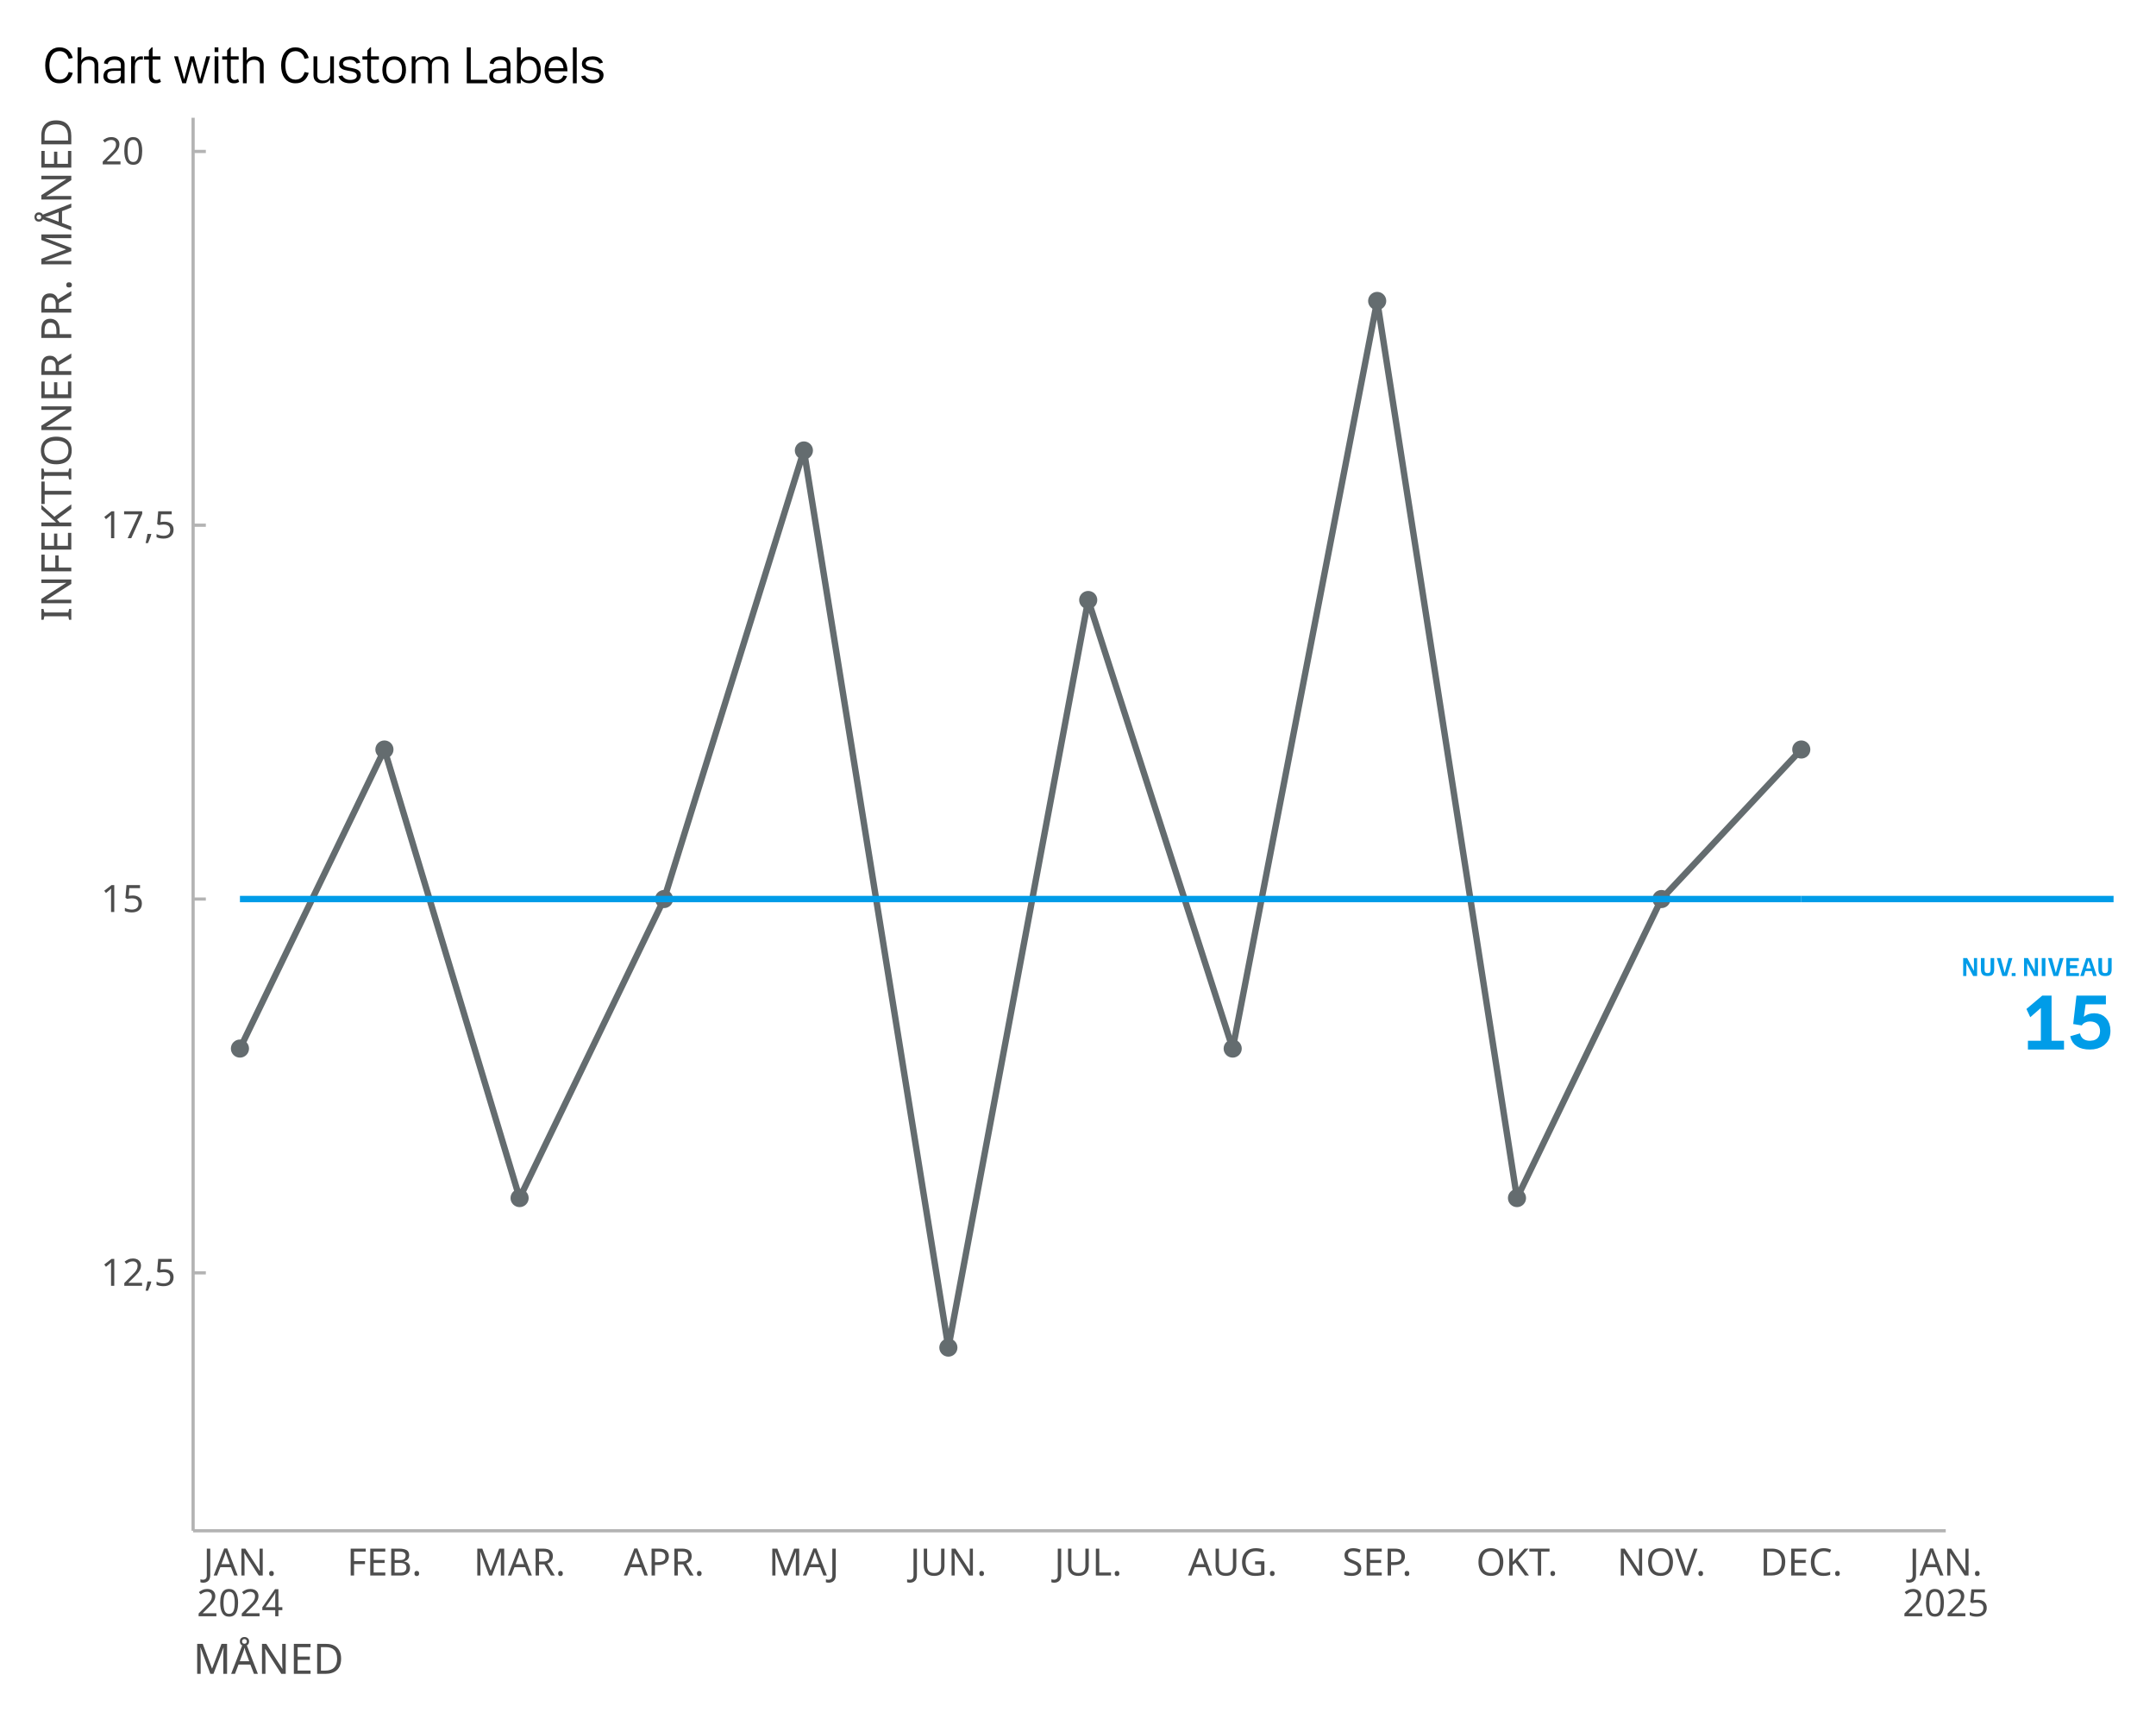
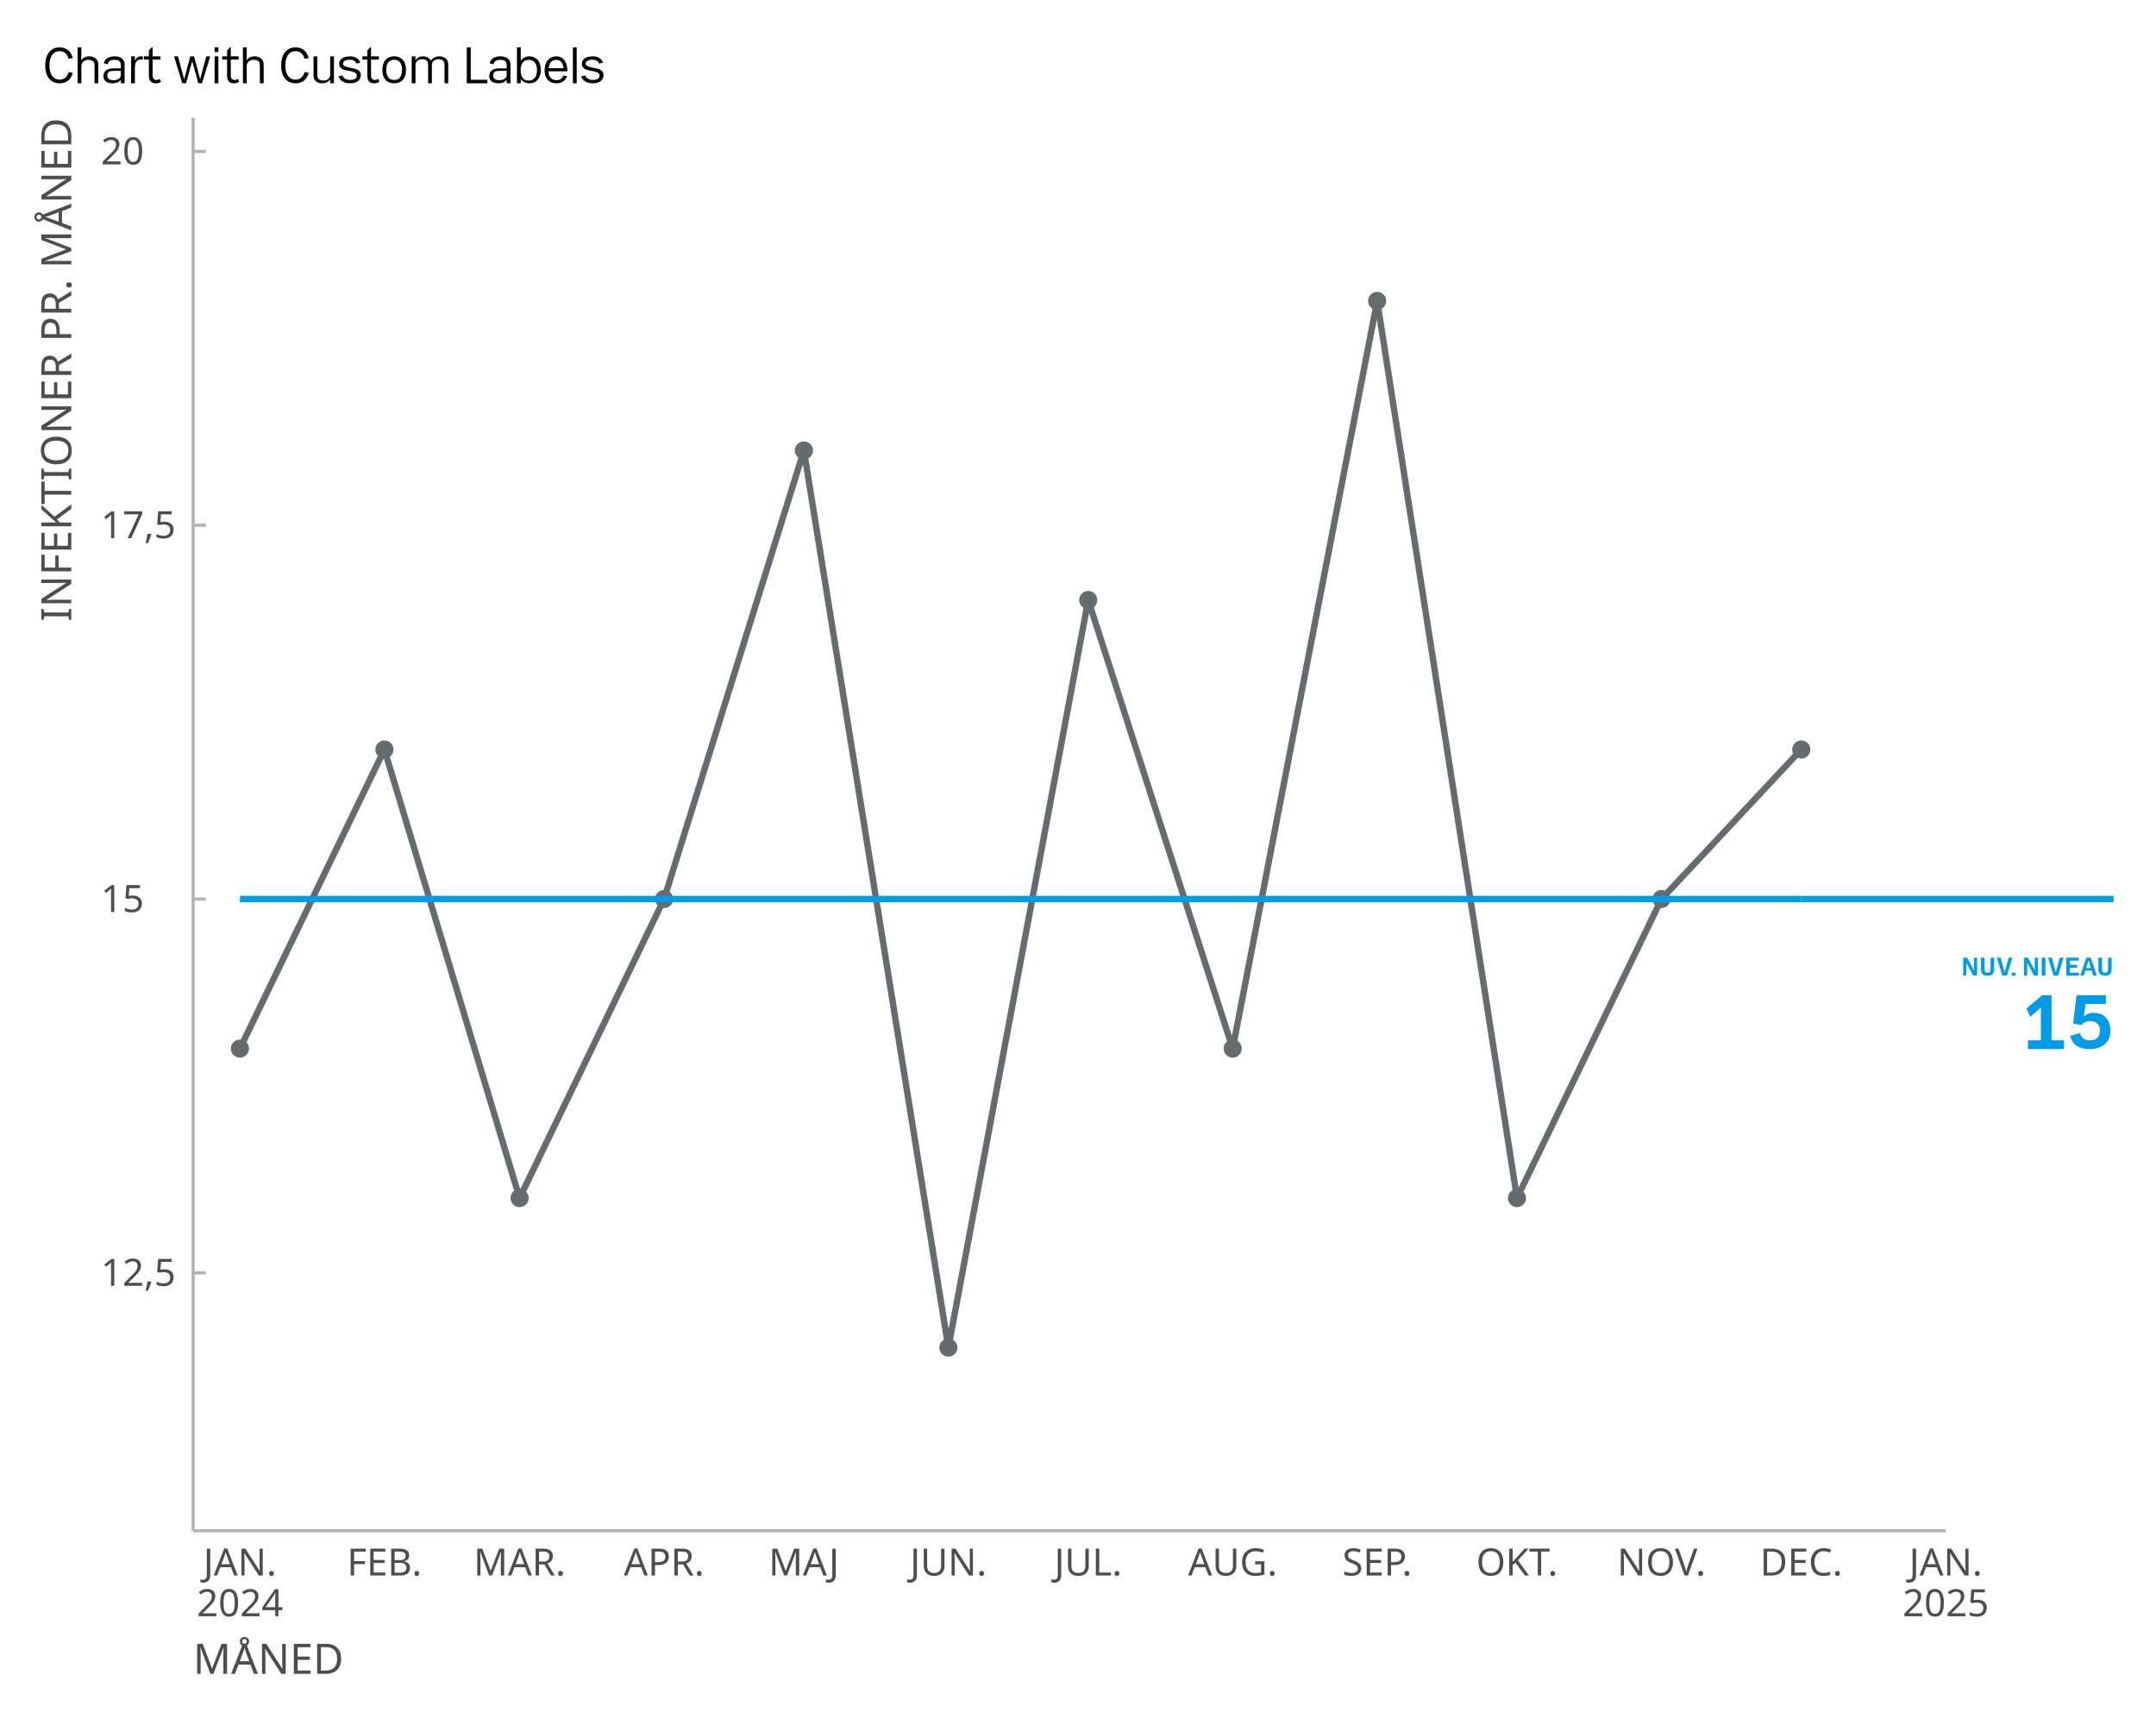
<svg xmlns="http://www.w3.org/2000/svg" class="svglite" data-engine-version="2.0" width="720.00pt" height="576.00pt" viewBox="0 0 720.00 576.00">
  <defs>
    <style type="text/css">
    .svglite line, .svglite polyline, .svglite polygon, .svglite path, .svglite rect, .svglite circle {
      fill: none;
      stroke: #000000;
      stroke-linecap: round;
      stroke-linejoin: round;
      stroke-miterlimit: 10.00;
    }
  </style>
  </defs>
  <rect width="100%" height="100%" style="stroke: none; fill: #FFFFFF;" />
  <defs>
    <clipPath id="cpMC4wMHw3MjAuMDB8MC4wMHw1NzYuMDA=">
      <rect x="0.00" y="0.00" width="720.00" height="576.00" />
    </clipPath>
  </defs>
  <g clip-path="url(#cpMC4wMHw3MjAuMDB8MC4wMHw1NzYuMDA=)">
    <rect x="0" y="0.00" width="720.00" height="576.00" style="stroke-width: 1.36; stroke: none; fill: #FFFFFF;" />
  </g>
  <defs>
    <clipPath id="cpNjQuNDl8NzA1LjgzfDM5LjMzfDUxMS4xNA==">
      <rect x="64.49" y="39.33" width="641.34" height="471.81" />
    </clipPath>
  </defs>
  <g clip-path="url(#cpNjQuNDl8NzA1LjgzfDM5LjMzfDUxMS4xNA==)">
    <rect x="64.49" y="39.33" width="641.34" height="471.81" style="stroke-width: 1.36; stroke: none; fill: #FFFFFF;" />
    <polyline points="80.13,350.13 128.38,250.27 173.52,400.05 221.77,300.20 268.46,150.42 316.71,449.98 363.41,200.35 411.66,350.13 459.91,100.49 506.60,400.05 554.85,300.20 601.54,250.27 " style="stroke-width: 2.13; stroke: #646C6F; stroke-linecap: butt;" />
    <circle cx="80.13" cy="350.13" r="2.58" style="stroke-width: 0.90; stroke: #646C6F; fill: #646C6F;" />
    <circle cx="128.38" cy="250.27" r="2.58" style="stroke-width: 0.90; stroke: #646C6F; fill: #646C6F;" />
    <circle cx="173.52" cy="400.05" r="2.58" style="stroke-width: 0.90; stroke: #646C6F; fill: #646C6F;" />
    <circle cx="221.77" cy="300.20" r="2.58" style="stroke-width: 0.90; stroke: #646C6F; fill: #646C6F;" />
    <circle cx="268.46" cy="150.42" r="2.58" style="stroke-width: 0.90; stroke: #646C6F; fill: #646C6F;" />
    <circle cx="316.71" cy="449.98" r="2.58" style="stroke-width: 0.90; stroke: #646C6F; fill: #646C6F;" />
    <circle cx="363.41" cy="200.35" r="2.58" style="stroke-width: 0.90; stroke: #646C6F; fill: #646C6F;" />
    <circle cx="411.66" cy="350.13" r="2.58" style="stroke-width: 0.90; stroke: #646C6F; fill: #646C6F;" />
    <circle cx="459.91" cy="100.49" r="2.58" style="stroke-width: 0.90; stroke: #646C6F; fill: #646C6F;" />
    <circle cx="506.60" cy="400.05" r="2.58" style="stroke-width: 0.90; stroke: #646C6F; fill: #646C6F;" />
    <circle cx="554.85" cy="300.20" r="2.58" style="stroke-width: 0.90; stroke: #646C6F; fill: #646C6F;" />
    <circle cx="601.54" cy="250.27" r="2.58" style="stroke-width: 0.90; stroke: #646C6F; fill: #646C6F;" />
    <polyline points="80.13,300.20 128.38,300.20 173.52,300.20 221.77,300.20 268.46,300.20 316.71,300.20 363.41,300.20 411.66,300.20 459.91,300.20 506.60,300.20 554.85,300.20 601.54,300.20 " style="stroke-width: 2.13; stroke: #009CE8; stroke-linecap: butt;" />
    <polyline points="601.54,300.20 705.83,300.20 " style="stroke-width: 2.13; stroke: #009CE8; stroke-linecap: butt;" />
-     <path d="M 660.26 319.91 L 659.20 319.91 L 659.20 324.19 L 656.93 319.91 L 655.61 319.91 L 655.61 325.91 L 656.67 325.91 L 656.67 321.63 L 658.95 325.91 L 660.26 325.91 Z" style="fill-rule: nonzero; fill: #009CE8; stroke-width: 0.75; stroke: none;" />
-     <path d="M 665.96 319.91 L 664.76 319.91 L 664.76 323.53 L 664.75 323.95 L 664.70 324.27 L 664.53 324.69 L 664.22 324.88 L 663.78 324.92 L 663.31 324.88 L 662.99 324.69 L 662.88 324.51 L 662.80 324.27 L 662.76 323.94 L 662.75 323.53 L 662.75 319.91 L 661.53 319.91 L 661.53 323.53 L 661.56 324.15 L 661.66 324.66 L 661.83 325.07 L 662.07 325.39 L 662.38 325.63 L 662.77 325.79 L 663.23 325.88 L 663.78 325.91 L 664.32 325.88 L 664.78 325.79 L 665.16 325.63 L 665.46 325.39 L 665.69 325.07 L 665.84 324.66 L 665.94 324.15 L 665.96 323.53 Z" style="fill-rule: nonzero; fill: #009CE8; stroke-width: 0.75; stroke: none;" />
-     <path d="M 670.79 319.91 L 669.47 324.80 L 669.44 324.80 L 668.13 319.91 L 666.86 319.91 L 668.69 325.91 L 670.22 325.91 L 672.05 319.91 Z" style="fill-rule: nonzero; fill: #009CE8; stroke-width: 0.75; stroke: none;" />
-     <path d="M 673.10 324.91 L 671.82 324.91 L 671.82 325.91 L 673.10 325.91 Z" style="fill-rule: nonzero; fill: #009CE8; stroke-width: 0.75; stroke: none;" />
-     <path d="M 680.58 319.91 L 679.52 319.91 L 679.52 324.19 L 677.25 319.91 L 675.93 319.91 L 675.93 325.91 L 676.99 325.91 L 676.99 321.63 L 679.27 325.91 L 680.58 325.91 Z" style="fill-rule: nonzero; fill: #009CE8; stroke-width: 0.75; stroke: none;" />
-     <path d="M 683.07 319.91 L 681.85 319.91 L 681.85 325.91 L 683.07 325.91 Z" style="fill-rule: nonzero; fill: #009CE8; stroke-width: 0.75; stroke: none;" />
-     <path d="M 687.88 319.91 L 686.56 324.80 L 686.53 324.80 L 685.22 319.91 L 683.95 319.91 L 685.78 325.91 L 687.31 325.91 L 689.14 319.91 Z" style="fill-rule: nonzero; fill: #009CE8; stroke-width: 0.75; stroke: none;" />
-     <path d="M 694.27 324.92 L 691.27 324.92 L 691.27 323.30 L 693.67 323.30 L 693.67 322.30 L 691.27 322.30 L 691.27 320.91 L 694.22 320.91 L 694.22 319.91 L 690.05 319.91 L 690.05 325.91 L 694.27 325.91 Z" style="fill-rule: nonzero; fill: #009CE8; stroke-width: 0.75; stroke: none;" />
-     <path d="M 698.23 319.91 L 696.73 319.91 L 694.71 325.91 L 695.90 325.91 L 696.40 324.25 L 698.54 324.25 L 699.04 325.91 L 700.23 325.91 ZM 696.68 323.38 L 697.46 320.80 L 697.48 320.80 L 698.28 323.38 Z" style="fill-rule: nonzero; fill: #009CE8; stroke-width: 0.75; stroke: none;" />
-     <path d="M 705.19 319.91 L 703.99 319.91 L 703.99 323.53 L 703.98 323.95 L 703.93 324.27 L 703.76 324.69 L 703.45 324.88 L 703.01 324.92 L 702.54 324.88 L 702.22 324.69 L 702.11 324.51 L 702.03 324.27 L 701.99 323.94 L 701.98 323.53 L 701.98 319.91 L 700.76 319.91 L 700.76 323.53 L 700.79 324.15 L 700.89 324.66 L 701.06 325.07 L 701.30 325.39 L 701.61 325.63 L 702.00 325.79 L 702.46 325.88 L 703.01 325.91 L 703.55 325.88 L 704.01 325.79 L 704.39 325.63 L 704.69 325.39 L 704.92 325.07 L 705.08 324.66 L 705.17 324.15 L 705.19 323.53 Z" style="fill-rule: nonzero; fill: #009CE8; stroke-width: 0.75; stroke: none;" />
-     <path d="M 682.33 350.45 L 685.92 350.45 L 689.28 350.45 L 689.28 347.52 L 685.12 347.52 L 685.12 332.45 L 682.01 332.45 L 676.73 336.91 L 678.01 339.66 L 681.44 336.66 L 681.55 336.66 L 681.55 347.52 L 677.23 347.52 L 677.23 350.45 Z" style="fill-rule: nonzero; fill: #009CE8; stroke-width: 0.75; stroke: none;" />
-     <path d="M 703.27 335.37 L 703.27 332.45 L 693.44 332.45 L 692.35 341.94 L 692.47 341.96 L 692.80 342.01 L 693.78 342.17 L 694.76 342.33 L 695.09 342.39 L 695.21 342.41 L 695.62 341.91 L 696.20 341.49 L 696.99 341.20 L 697.48 341.12 L 698.04 341.09 L 698.78 341.15 L 699.43 341.32 L 700.00 341.60 L 700.46 341.97 L 700.83 342.43 L 701.10 342.97 L 701.26 343.58 L 701.32 344.25 L 701.24 345.15 L 701.00 345.88 L 700.64 346.46 L 700.19 346.89 L 699.67 347.19 L 699.12 347.39 L 698.01 347.53 L 697.28 347.49 L 696.66 347.36 L 696.13 347.15 L 695.68 346.87 L 695.31 346.52 L 695.01 346.09 L 694.79 345.61 L 694.62 345.06 L 691.35 346.02 L 691.68 347.09 L 692.17 348.01 L 692.81 348.78 L 693.59 349.39 L 694.49 349.86 L 695.52 350.19 L 696.66 350.39 L 697.90 350.45 L 699.22 350.37 L 700.48 350.10 L 701.65 349.64 L 702.69 348.99 L 703.55 348.12 L 703.91 347.61 L 704.22 347.04 L 704.46 346.41 L 704.64 345.72 L 704.75 344.98 L 704.79 344.17 L 704.69 342.92 L 704.40 341.78 L 703.93 340.78 L 703.29 339.94 L 702.51 339.25 L 701.59 338.75 L 700.54 338.44 L 699.38 338.33 L 698.36 338.41 L 697.41 338.65 L 696.59 339.03 L 695.91 339.52 L 696.48 335.37 Z" style="fill-rule: nonzero; fill: #009CE8; stroke-width: 0.75; stroke: none;" />
+     <path d="M 660.26 319.77 L 659.20 319.77 L 659.20 324.05 L 656.93 319.77 L 655.61 319.77 L 655.61 325.77 L 656.67 325.77 L 656.67 321.49 L 658.95 325.77 L 660.26 325.77 Z" style="fill-rule: nonzero; fill: #009CE8; stroke-width: 0.75; stroke: none;" />
+     <path d="M 665.96 319.77 L 664.76 319.77 L 664.76 323.39 L 664.75 323.81 L 664.70 324.13 L 664.53 324.55 L 664.22 324.74 L 663.78 324.79 L 663.31 324.74 L 662.99 324.55 L 662.88 324.37 L 662.80 324.13 L 662.76 323.80 L 662.75 323.39 L 662.75 319.77 L 661.53 319.77 L 661.53 323.39 L 661.56 324.01 L 661.66 324.52 L 661.83 324.93 L 662.07 325.25 L 662.38 325.49 L 662.77 325.65 L 663.23 325.74 L 663.78 325.77 L 664.32 325.74 L 664.78 325.65 L 665.16 325.49 L 665.46 325.25 L 665.69 324.93 L 665.84 324.52 L 665.94 324.01 L 665.96 323.39 Z" style="fill-rule: nonzero; fill: #009CE8; stroke-width: 0.75; stroke: none;" />
+     <path d="M 670.79 319.77 L 669.47 324.66 L 669.44 324.66 L 668.13 319.77 L 666.86 319.77 L 668.69 325.77 L 670.22 325.77 L 672.05 319.77 Z" style="fill-rule: nonzero; fill: #009CE8; stroke-width: 0.75; stroke: none;" />
+     <path d="M 673.10 324.77 L 671.82 324.77 L 671.82 325.77 L 673.10 325.77 Z" style="fill-rule: nonzero; fill: #009CE8; stroke-width: 0.75; stroke: none;" />
+     <path d="M 680.58 319.77 L 679.52 319.77 L 679.52 324.05 L 677.25 319.77 L 675.93 319.77 L 675.93 325.77 L 676.99 325.77 L 676.99 321.49 L 679.27 325.77 L 680.58 325.77 Z" style="fill-rule: nonzero; fill: #009CE8; stroke-width: 0.75; stroke: none;" />
+     <path d="M 683.07 319.77 L 681.85 319.77 L 681.85 325.77 L 683.07 325.77 Z" style="fill-rule: nonzero; fill: #009CE8; stroke-width: 0.75; stroke: none;" />
+     <path d="M 687.88 319.77 L 686.56 324.66 L 686.53 324.66 L 685.22 319.77 L 683.95 319.77 L 685.78 325.77 L 687.31 325.77 L 689.14 319.77 Z" style="fill-rule: nonzero; fill: #009CE8; stroke-width: 0.75; stroke: none;" />
+     <path d="M 694.27 324.79 L 691.27 324.79 L 691.27 323.16 L 693.67 323.16 L 693.67 322.16 L 691.27 322.16 L 691.27 320.77 L 694.22 320.77 L 694.22 319.77 L 690.05 319.77 L 690.05 325.77 L 694.27 325.77 Z" style="fill-rule: nonzero; fill: #009CE8; stroke-width: 0.75; stroke: none;" />
+     <path d="M 698.23 319.77 L 696.73 319.77 L 694.71 325.77 L 695.90 325.77 L 696.40 324.11 L 698.54 324.11 L 699.04 325.77 L 700.23 325.77 ZM 696.68 323.24 L 697.46 320.66 L 697.48 320.66 L 698.28 323.24 Z" style="fill-rule: nonzero; fill: #009CE8; stroke-width: 0.75; stroke: none;" />
+     <path d="M 705.19 319.77 L 703.99 319.77 L 703.99 323.39 L 703.98 323.81 L 703.93 324.13 L 703.76 324.55 L 703.45 324.74 L 703.01 324.79 L 702.54 324.74 L 702.22 324.55 L 702.11 324.37 L 702.03 324.13 L 701.99 323.80 L 701.98 323.39 L 701.98 319.77 L 700.76 319.77 L 700.76 323.39 L 700.79 324.01 L 700.89 324.52 L 701.06 324.93 L 701.30 325.25 L 701.61 325.49 L 702.00 325.65 L 702.46 325.74 L 703.01 325.77 L 703.55 325.74 L 704.01 325.65 L 704.39 325.49 L 704.69 325.25 L 704.92 324.93 L 705.08 324.52 L 705.17 324.01 L 705.19 323.39 Z" style="fill-rule: nonzero; fill: #009CE8; stroke-width: 0.75; stroke: none;" />
+     <path d="M 682.33 350.31 L 685.92 350.31 L 689.28 350.31 L 689.28 347.38 L 685.12 347.38 L 685.12 332.31 L 682.01 332.31 L 676.73 336.77 L 678.01 339.52 L 681.44 336.52 L 681.55 336.52 L 681.55 347.38 L 677.23 347.38 L 677.23 350.31 Z" style="fill-rule: nonzero; fill: #009CE8; stroke-width: 0.75; stroke: none;" />
+     <path d="M 703.27 335.24 L 703.27 332.31 L 693.44 332.31 L 692.35 341.80 L 692.47 341.82 L 692.80 341.87 L 693.78 342.03 L 694.76 342.19 L 695.09 342.25 L 695.21 342.27 L 695.62 341.77 L 696.20 341.35 L 696.99 341.06 L 697.48 340.98 L 698.04 340.95 L 698.78 341.01 L 699.43 341.18 L 700.00 341.46 L 700.46 341.83 L 700.83 342.29 L 701.10 342.83 L 701.26 343.44 L 701.32 344.11 L 701.24 345.01 L 701.00 345.74 L 700.64 346.32 L 700.19 346.75 L 699.67 347.05 L 699.12 347.25 L 698.01 347.39 L 697.28 347.35 L 696.66 347.22 L 696.13 347.01 L 695.68 346.73 L 695.31 346.38 L 695.01 345.95 L 694.79 345.47 L 694.62 344.92 L 691.35 345.88 L 691.68 346.95 L 692.17 347.87 L 692.81 348.64 L 693.59 349.25 L 694.49 349.73 L 695.52 350.06 L 696.66 350.25 L 697.90 350.31 L 699.22 350.23 L 700.48 349.96 L 701.65 349.50 L 702.69 348.85 L 703.55 347.98 L 703.91 347.47 L 704.22 346.90 L 704.46 346.27 L 704.64 345.59 L 704.75 344.84 L 704.79 344.03 L 704.69 342.78 L 704.40 341.64 L 703.93 340.65 L 703.29 339.80 L 702.51 339.11 L 701.59 338.61 L 700.54 338.30 L 699.38 338.19 L 698.36 338.27 L 697.41 338.51 L 696.59 338.89 L 695.91 339.38 L 696.48 335.24 Z" style="fill-rule: nonzero; fill: #009CE8; stroke-width: 0.75; stroke: none;" />
  </g>
  <g clip-path="url(#cpMC4wMHw3MjAuMDB8MC4wMHw1NzYuMDA=)">
    <polyline points="64.49,511.14 64.49,39.33 " style="stroke-width: 1.07; stroke: #B3B3B3; stroke-linecap: butt;" />
    <text x="33.69" y="429.35" style="font-size: 12.60px; fill: #4D4D4D; font-family: sans;" textLength="24.52px" lengthAdjust="spacingAndGlyphs">12,5</text>
    <text x="33.69" y="304.54" style="font-size: 12.60px; fill: #4D4D4D; font-family: sans;" textLength="14.02px" lengthAdjust="spacingAndGlyphs">15</text>
    <text x="33.69" y="179.72" style="font-size: 12.60px; fill: #4D4D4D; font-family: sans;" textLength="24.52px" lengthAdjust="spacingAndGlyphs">17,5</text>
    <text x="33.69" y="54.90" style="font-size: 12.60px; fill: #4D4D4D; font-family: sans;" textLength="14.02px" lengthAdjust="spacingAndGlyphs">20</text>
    <polyline points="68.74,425.02 64.49,425.02 " style="stroke-width: 1.07; stroke: #B3B3B3; stroke-linecap: butt;" />
    <polyline points="68.74,300.20 64.49,300.20 " style="stroke-width: 1.07; stroke: #B3B3B3; stroke-linecap: butt;" />
    <polyline points="68.74,175.38 64.49,175.38 " style="stroke-width: 1.07; stroke: #B3B3B3; stroke-linecap: butt;" />
    <polyline points="68.74,50.57 64.49,50.57 " style="stroke-width: 1.07; stroke: #B3B3B3; stroke-linecap: butt;" />
    <polyline points="64.49,511.14 649.79,511.14 " style="stroke-width: 1.07; stroke: #B3B3B3; stroke-linecap: butt;" />
    <text x="80.13" y="526.09" text-anchor="middle" style="font-size: 12.60px; fill: #4D4D4D; font-family: sans;" textLength="27.31px" lengthAdjust="spacingAndGlyphs">JAN.</text>
    <text x="80.13" y="539.70" text-anchor="middle" style="font-size: 12.60px; fill: #4D4D4D; font-family: sans;" textLength="28.03px" lengthAdjust="spacingAndGlyphs">2024</text>
    <text x="128.38" y="526.09" text-anchor="middle" style="font-size: 12.60px; fill: #4D4D4D; font-family: sans;" textLength="28.01px" lengthAdjust="spacingAndGlyphs">FEB.</text>
    <text x="173.52" y="526.09" text-anchor="middle" style="font-size: 12.60px; fill: #4D4D4D; font-family: sans;" textLength="31.51px" lengthAdjust="spacingAndGlyphs">MAR.</text>
    <text x="221.77" y="526.09" text-anchor="middle" style="font-size: 12.60px; fill: #4D4D4D; font-family: sans;" textLength="29.42px" lengthAdjust="spacingAndGlyphs">APR.</text>
    <text x="268.46" y="526.09" text-anchor="middle" style="font-size: 12.60px; fill: #4D4D4D; font-family: sans;" textLength="25.21px" lengthAdjust="spacingAndGlyphs">MAJ</text>
    <text x="316.71" y="526.09" text-anchor="middle" style="font-size: 12.60px; fill: #4D4D4D; font-family: sans;" textLength="28.01px" lengthAdjust="spacingAndGlyphs">JUN.</text>
    <text x="363.41" y="526.09" text-anchor="middle" style="font-size: 12.60px; fill: #4D4D4D; font-family: sans;" textLength="25.92px" lengthAdjust="spacingAndGlyphs">JUL.</text>
    <text x="411.66" y="526.09" text-anchor="middle" style="font-size: 12.60px; fill: #4D4D4D; font-family: sans;" textLength="30.81px" lengthAdjust="spacingAndGlyphs">AUG.</text>
    <text x="459.91" y="526.09" text-anchor="middle" style="font-size: 12.60px; fill: #4D4D4D; font-family: sans;" textLength="28.72px" lengthAdjust="spacingAndGlyphs">SEP.</text>
    <text x="506.60" y="526.09" text-anchor="middle" style="font-size: 12.60px; fill: #4D4D4D; font-family: sans;" textLength="29.41px" lengthAdjust="spacingAndGlyphs">OKT.</text>
    <text x="554.85" y="526.09" text-anchor="middle" style="font-size: 12.60px; fill: #4D4D4D; font-family: sans;" textLength="30.81px" lengthAdjust="spacingAndGlyphs">NOV.</text>
    <text x="601.54" y="526.09" text-anchor="middle" style="font-size: 12.60px; fill: #4D4D4D; font-family: sans;" textLength="30.11px" lengthAdjust="spacingAndGlyphs">DEC.</text>
    <text x="649.79" y="526.09" text-anchor="middle" style="font-size: 12.60px; fill: #4D4D4D; font-family: sans;" textLength="27.31px" lengthAdjust="spacingAndGlyphs">JAN.</text>
    <text x="649.79" y="539.70" text-anchor="middle" style="font-size: 12.60px; fill: #4D4D4D; font-family: sans;" textLength="28.03px" lengthAdjust="spacingAndGlyphs">2025</text>
    <text x="64.49" y="558.92" style="font-size: 14.00px; fill: #4D4D4D; font-family: sans;" textLength="50.58px" lengthAdjust="spacingAndGlyphs">MÅNED</text>
    <text transform="translate(23.81,39.33) rotate(-90)" text-anchor="end" style="font-size: 14.00px; fill: #4D4D4D; font-family: sans;" textLength="175.84px" lengthAdjust="spacingAndGlyphs">INFEKTIONER PR. MÅNED</text>
    <path d="M 22.53 25.05 L 22.25 25.49 L 21.91 25.86 L 21.50 26.17 L 21.03 26.40 L 20.48 26.54 L 19.86 26.60 L 19.00 26.49 L 18.28 26.18 L 17.70 25.71 L 17.24 25.10 L 16.91 24.38 L 16.67 23.57 L 16.54 22.71 L 16.50 21.81 L 16.54 20.95 L 16.68 20.10 L 16.91 19.30 L 17.26 18.58 L 17.71 17.97 L 18.29 17.49 L 19.01 17.19 L 19.86 17.08 L 20.48 17.13 L 21.03 17.28 L 21.50 17.51 L 21.91 17.82 L 22.25 18.20 L 22.53 18.64 L 22.95 19.64 L 24.31 19.35 L 24.05 18.61 L 23.72 17.94 L 23.30 17.34 L 22.80 16.82 L 22.21 16.40 L 21.53 16.08 L 20.75 15.88 L 19.86 15.81 L 19.26 15.85 L 18.70 15.94 L 17.71 16.31 L 16.88 16.89 L 16.22 17.64 L 15.72 18.54 L 15.37 19.56 L 15.16 20.66 L 15.10 21.81 L 15.16 23.01 L 15.37 24.14 L 15.72 25.15 L 16.22 26.04 L 16.88 26.78 L 17.70 27.34 L 18.69 27.69 L 19.25 27.78 L 19.86 27.81 L 20.76 27.75 L 21.54 27.56 L 22.23 27.25 L 22.82 26.84 L 23.32 26.33 L 23.73 25.74 L 24.06 25.07 L 24.31 24.33 L 22.95 24.05 Z" style="fill-rule: nonzero; fill: #000000; stroke-width: 0.75; stroke: none;" />
    <path d="M 32.83 21.61 L 32.76 20.91 L 32.57 20.32 L 32.28 19.84 L 31.89 19.46 L 31.42 19.17 L 30.89 18.97 L 30.32 18.85 L 29.72 18.81 L 28.83 18.92 L 28.12 19.20 L 27.57 19.62 L 27.19 20.11 L 27.11 20.11 L 27.16 18.73 L 27.17 17.47 L 27.17 15.81 L 25.91 15.81 L 25.91 27.81 L 27.17 27.81 L 27.17 21.99 L 27.22 21.58 L 27.34 21.20 L 27.54 20.86 L 27.81 20.56 L 28.15 20.32 L 28.55 20.13 L 29.00 20.01 L 29.50 19.97 L 29.97 20.00 L 30.39 20.07 L 30.74 20.20 L 31.03 20.38 L 31.26 20.62 L 31.43 20.91 L 31.53 21.25 L 31.57 21.66 L 31.57 27.81 L 32.83 27.81 Z" style="fill-rule: nonzero; fill: #000000; stroke-width: 0.75; stroke: none;" />
    <path d="M 41.61 27.81 L 41.61 21.42 L 41.56 20.91 L 41.41 20.43 L 41.15 19.99 L 40.79 19.60 L 40.33 19.27 L 39.77 19.03 L 39.10 18.87 L 38.33 18.81 L 37.59 18.85 L 36.92 18.98 L 36.32 19.17 L 35.80 19.44 L 35.38 19.78 L 35.05 20.18 L 34.82 20.64 L 34.71 21.16 L 35.96 21.44 L 36.19 20.81 L 36.64 20.35 L 36.96 20.18 L 37.32 20.07 L 37.74 19.99 L 38.22 19.97 L 38.72 20.00 L 39.15 20.07 L 39.52 20.20 L 39.82 20.39 L 40.06 20.63 L 40.23 20.93 L 40.33 21.28 L 40.36 21.70 L 40.36 22.83 L 37.99 22.83 L 37.17 22.87 L 36.47 22.99 L 35.88 23.20 L 35.39 23.50 L 35.02 23.87 L 34.75 24.34 L 34.59 24.89 L 34.53 25.53 L 34.59 26.01 L 34.74 26.44 L 34.99 26.83 L 35.32 27.17 L 35.75 27.44 L 36.25 27.64 L 36.84 27.77 L 37.49 27.81 L 38.47 27.75 L 39.23 27.54 L 39.82 27.19 L 40.33 26.70 L 40.39 27.81 ZM 40.32 25.38 L 40.19 25.72 L 39.97 26.02 L 39.69 26.28 L 39.34 26.48 L 38.92 26.64 L 38.46 26.73 L 37.94 26.77 L 37.45 26.74 L 37.02 26.68 L 36.66 26.56 L 36.36 26.40 L 36.13 26.19 L 35.96 25.93 L 35.86 25.62 L 35.83 25.27 L 35.87 24.82 L 35.98 24.46 L 36.17 24.17 L 36.43 23.96 L 36.77 23.82 L 37.19 23.72 L 37.69 23.67 L 38.27 23.66 L 40.36 23.66 L 40.36 25.00 Z" style="fill-rule: nonzero; fill: #000000; stroke-width: 0.75; stroke: none;" />
    <path d="M 47.77 18.88 L 47.15 18.81 L 46.74 18.84 L 46.38 18.92 L 45.82 19.22 L 45.41 19.66 L 45.12 20.19 L 45.05 20.19 L 45.05 18.81 L 43.79 18.81 L 43.79 27.81 L 45.05 27.81 L 45.05 22.19 L 45.17 21.32 L 45.32 20.93 L 45.54 20.57 L 45.82 20.27 L 46.16 20.04 L 46.57 19.90 L 47.05 19.85 L 47.66 19.92 L 47.66 20.11 Z" style="fill-rule: nonzero; fill: #000000; stroke-width: 0.75; stroke: none;" />
    <path d="M 53.38 26.33 L 52.81 26.62 L 52.25 26.70 L 51.93 26.68 L 51.66 26.60 L 51.25 26.29 L 51.03 25.83 L 50.96 25.24 L 50.96 19.89 L 53.58 19.89 L 53.58 18.81 L 50.96 18.81 L 50.96 15.81 L 50.66 15.81 L 49.72 16.86 L 49.72 18.81 L 48.08 18.81 L 48.08 19.89 L 49.72 19.89 L 49.72 25.38 L 49.76 25.95 L 49.87 26.44 L 50.05 26.86 L 50.31 27.20 L 50.64 27.47 L 51.03 27.66 L 51.50 27.78 L 52.04 27.81 L 52.56 27.78 L 53.01 27.68 L 53.75 27.35 Z" style="fill-rule: nonzero; fill: #000000; stroke-width: 0.75; stroke: none;" />
    <path d="M 68.89 18.81 L 66.84 26.47 L 64.80 18.81 L 63.55 18.81 L 61.50 26.47 L 59.44 18.81 L 58.13 18.81 L 60.89 27.81 L 62.11 27.81 L 64.19 20.39 L 66.23 27.81 L 67.45 27.81 L 70.20 18.81 Z" style="fill-rule: nonzero; fill: #000000; stroke-width: 0.75; stroke: none;" />
    <path d="M 72.93 15.81 L 71.67 15.81 L 71.67 17.39 L 72.93 17.39 ZM 72.93 18.81 L 71.67 18.81 L 71.67 27.81 L 72.93 27.81 Z" style="fill-rule: nonzero; fill: #000000; stroke-width: 0.75; stroke: none;" />
    <path d="M 79.50 26.33 L 78.93 26.62 L 78.37 26.70 L 78.05 26.68 L 77.77 26.60 L 77.37 26.29 L 77.14 25.83 L 77.07 25.24 L 77.07 19.89 L 79.70 19.89 L 79.70 18.81 L 77.07 18.81 L 77.07 15.81 L 76.78 15.81 L 75.84 16.86 L 75.84 18.81 L 74.20 18.81 L 74.20 19.89 L 75.84 19.89 L 75.84 25.38 L 75.88 25.95 L 75.99 26.44 L 76.17 26.86 L 76.43 27.20 L 76.75 27.47 L 77.15 27.66 L 77.62 27.78 L 78.15 27.81 L 78.68 27.78 L 79.13 27.68 L 79.87 27.35 Z" style="fill-rule: nonzero; fill: #000000; stroke-width: 0.75; stroke: none;" />
    <path d="M 88.05 21.61 L 87.98 20.91 L 87.79 20.32 L 87.49 19.84 L 87.10 19.46 L 86.64 19.17 L 86.11 18.97 L 85.54 18.85 L 84.94 18.81 L 84.05 18.92 L 83.33 19.20 L 82.78 19.62 L 82.41 20.11 L 82.33 20.11 L 82.38 18.73 L 82.39 17.47 L 82.39 15.81 L 81.13 15.81 L 81.13 27.81 L 82.39 27.81 L 82.39 21.99 L 82.43 21.58 L 82.56 21.20 L 82.76 20.86 L 83.03 20.56 L 83.36 20.32 L 83.76 20.13 L 84.22 20.01 L 84.72 19.97 L 85.19 20.00 L 85.60 20.07 L 85.96 20.20 L 86.25 20.38 L 86.48 20.62 L 86.65 20.91 L 86.75 21.25 L 86.78 21.66 L 86.78 27.81 L 88.05 27.81 Z" style="fill-rule: nonzero; fill: #000000; stroke-width: 0.75; stroke: none;" />
    <path d="M 101.32 25.05 L 101.04 25.49 L 100.69 25.86 L 100.29 26.17 L 99.81 26.40 L 99.27 26.54 L 98.65 26.60 L 97.79 26.49 L 97.07 26.18 L 96.49 25.71 L 96.03 25.10 L 95.69 24.38 L 95.46 23.57 L 95.33 22.71 L 95.29 21.81 L 95.33 20.95 L 95.47 20.10 L 95.70 19.30 L 96.04 18.58 L 96.50 17.97 L 97.08 17.49 L 97.80 17.19 L 98.65 17.08 L 99.27 17.13 L 99.81 17.28 L 100.29 17.51 L 100.69 17.82 L 101.04 18.20 L 101.32 18.64 L 101.74 19.64 L 103.10 19.35 L 102.84 18.61 L 102.51 17.94 L 102.09 17.34 L 101.59 16.82 L 101.00 16.40 L 100.32 16.08 L 99.53 15.88 L 98.65 15.81 L 98.04 15.85 L 97.48 15.94 L 96.49 16.31 L 95.67 16.89 L 95.01 17.64 L 94.51 18.54 L 94.16 19.56 L 93.95 20.66 L 93.88 21.81 L 93.95 23.01 L 94.15 24.14 L 94.50 25.15 L 95.01 26.04 L 95.66 26.78 L 96.49 27.34 L 97.48 27.69 L 98.04 27.78 L 98.65 27.81 L 99.54 27.75 L 100.33 27.56 L 101.02 27.25 L 101.61 26.84 L 102.11 26.33 L 102.52 25.74 L 102.85 25.07 L 103.10 24.33 L 101.74 24.05 Z" style="fill-rule: nonzero; fill: #000000; stroke-width: 0.75; stroke: none;" />
    <path d="M 111.52 18.81 L 110.27 18.81 L 110.27 24.78 L 110.24 25.23 L 110.13 25.64 L 109.95 26.00 L 109.70 26.31 L 109.38 26.55 L 108.98 26.74 L 108.52 26.85 L 107.98 26.89 L 107.53 26.87 L 107.14 26.79 L 106.79 26.65 L 106.50 26.46 L 106.27 26.22 L 106.10 25.92 L 106.00 25.56 L 105.96 25.14 L 105.96 18.81 L 104.70 18.81 L 104.70 25.17 L 104.76 25.83 L 104.92 26.38 L 105.19 26.84 L 105.55 27.20 L 105.98 27.48 L 106.48 27.67 L 107.04 27.78 L 107.63 27.81 L 108.46 27.73 L 109.16 27.50 L 109.74 27.11 L 110.20 26.58 L 110.27 26.58 L 110.27 27.81 L 111.52 27.81 Z" style="fill-rule: nonzero; fill: #000000; stroke-width: 0.75; stroke: none;" />
    <path d="M 120.43 24.49 L 120.24 24.04 L 119.94 23.67 L 119.56 23.38 L 119.11 23.16 L 118.61 22.98 L 117.51 22.72 L 116.41 22.51 L 115.46 22.25 L 115.08 22.07 L 114.78 21.83 L 114.59 21.53 L 114.53 21.16 L 114.68 20.67 L 115.13 20.28 L 115.82 20.03 L 116.73 19.94 L 117.48 20.00 L 118.14 20.21 L 118.67 20.61 L 118.88 20.90 L 119.06 21.25 L 120.29 20.89 L 120.10 20.43 L 119.83 20.01 L 119.50 19.66 L 119.09 19.36 L 118.62 19.13 L 118.09 18.95 L 117.49 18.85 L 116.84 18.81 L 115.55 18.94 L 114.95 19.11 L 114.41 19.36 L 113.94 19.70 L 113.58 20.13 L 113.34 20.66 L 113.26 21.30 L 113.33 21.87 L 113.51 22.33 L 113.81 22.69 L 114.18 22.98 L 114.63 23.20 L 115.13 23.37 L 116.21 23.61 L 117.30 23.81 L 118.24 24.09 L 118.62 24.29 L 118.91 24.55 L 119.10 24.89 L 119.17 25.31 L 119.13 25.62 L 119.02 25.88 L 118.84 26.12 L 118.59 26.32 L 118.28 26.48 L 117.91 26.59 L 117.48 26.66 L 117.00 26.69 L 116.49 26.66 L 116.03 26.59 L 115.28 26.29 L 114.72 25.82 L 114.32 25.19 L 113.03 25.47 L 113.23 25.99 L 113.53 26.46 L 113.92 26.86 L 114.38 27.19 L 114.92 27.46 L 115.51 27.65 L 116.15 27.77 L 116.84 27.81 L 117.55 27.78 L 118.22 27.67 L 118.84 27.48 L 119.39 27.20 L 119.84 26.82 L 120.19 26.34 L 120.42 25.75 L 120.50 25.05 Z" style="fill-rule: nonzero; fill: #000000; stroke-width: 0.75; stroke: none;" />
    <path d="M 126.33 26.33 L 125.76 26.62 L 125.20 26.70 L 124.88 26.68 L 124.60 26.60 L 124.20 26.29 L 123.98 25.83 L 123.91 25.24 L 123.91 19.89 L 126.53 19.89 L 126.53 18.81 L 123.91 18.81 L 123.91 15.81 L 123.61 15.81 L 122.67 16.86 L 122.67 18.81 L 121.03 18.81 L 121.03 19.89 L 122.67 19.89 L 122.67 25.38 L 122.71 25.95 L 122.82 26.44 L 123.00 26.86 L 123.26 27.20 L 123.59 27.47 L 123.98 27.66 L 124.45 27.78 L 124.98 27.81 L 125.51 27.78 L 125.96 27.68 L 126.70 27.35 Z" style="fill-rule: nonzero; fill: #000000; stroke-width: 0.75; stroke: none;" />
    <path d="M 132.53 27.74 L 133.32 27.51 L 133.99 27.14 L 134.56 26.63 L 135.00 25.99 L 135.32 25.22 L 135.52 24.32 L 135.58 23.31 L 135.52 22.32 L 135.32 21.44 L 135.00 20.67 L 134.56 20.02 L 133.99 19.50 L 133.32 19.13 L 132.53 18.89 L 131.63 18.81 L 130.74 18.89 L 129.95 19.13 L 129.28 19.50 L 128.72 20.02 L 128.27 20.67 L 127.95 21.44 L 127.76 22.32 L 127.69 23.31 L 127.76 24.32 L 127.95 25.22 L 128.27 25.99 L 128.71 26.63 L 129.27 27.14 L 129.95 27.51 L 130.73 27.74 L 131.63 27.81 ZM 130.99 26.64 L 130.44 26.46 L 129.98 26.17 L 129.62 25.77 L 129.34 25.28 L 129.14 24.70 L 129.03 24.04 L 128.99 23.31 L 129.03 22.60 L 129.14 21.96 L 129.34 21.38 L 129.62 20.89 L 129.98 20.49 L 130.44 20.19 L 130.99 20.00 L 131.63 19.94 L 132.28 20.00 L 132.83 20.19 L 133.28 20.49 L 133.65 20.89 L 133.92 21.38 L 134.12 21.96 L 134.23 22.60 L 134.27 23.31 L 134.23 24.04 L 134.12 24.70 L 133.92 25.28 L 133.65 25.77 L 133.28 26.17 L 132.83 26.46 L 132.28 26.64 L 131.63 26.70 Z" style="fill-rule: nonzero; fill: #000000; stroke-width: 0.75; stroke: none;" />
    <path d="M 149.69 21.61 L 149.63 20.91 L 149.45 20.32 L 149.16 19.84 L 148.78 19.46 L 148.33 19.17 L 147.81 18.97 L 147.25 18.85 L 146.64 18.81 L 145.73 18.92 L 144.98 19.22 L 144.37 19.66 L 143.89 20.20 L 143.42 19.57 L 142.81 19.13 L 142.09 18.89 L 141.25 18.81 L 140.41 18.91 L 139.74 19.17 L 139.22 19.57 L 138.82 20.08 L 138.75 20.08 L 138.75 18.81 L 137.49 18.81 L 137.49 27.81 L 138.75 27.81 L 138.75 21.75 L 138.79 21.34 L 138.90 20.97 L 139.08 20.63 L 139.33 20.34 L 139.64 20.10 L 140.02 19.92 L 140.46 19.81 L 140.96 19.77 L 141.41 19.79 L 141.81 19.87 L 142.15 20.01 L 142.44 20.19 L 142.67 20.44 L 142.84 20.74 L 142.94 21.09 L 142.97 21.50 L 142.97 27.81 L 144.22 27.81 L 144.22 21.75 L 144.26 21.34 L 144.37 20.97 L 144.55 20.63 L 144.80 20.34 L 145.11 20.10 L 145.49 19.92 L 145.94 19.81 L 146.44 19.77 L 146.89 19.79 L 147.28 19.87 L 147.62 20.01 L 147.91 20.19 L 148.14 20.44 L 148.30 20.74 L 148.41 21.09 L 148.44 21.50 L 148.44 27.81 L 149.69 27.81 Z" style="fill-rule: nonzero; fill: #000000; stroke-width: 0.75; stroke: none;" />
    <path d="M 162.76 26.63 L 157.21 26.63 L 157.21 15.81 L 155.88 15.81 L 155.88 27.81 L 162.76 27.81 Z" style="fill-rule: nonzero; fill: #000000; stroke-width: 0.75; stroke: none;" />
    <path d="M 170.47 27.81 L 170.47 21.42 L 170.42 20.91 L 170.26 20.43 L 170.01 19.99 L 169.65 19.60 L 169.19 19.27 L 168.62 19.03 L 167.96 18.87 L 167.19 18.81 L 166.45 18.85 L 165.77 18.98 L 165.18 19.17 L 164.66 19.44 L 164.24 19.78 L 163.91 20.18 L 163.68 20.64 L 163.56 21.16 L 164.81 21.44 L 165.04 20.81 L 165.50 20.35 L 165.81 20.18 L 166.18 20.07 L 166.60 19.99 L 167.08 19.97 L 167.57 20.00 L 168.01 20.07 L 168.37 20.20 L 168.68 20.39 L 168.91 20.63 L 169.08 20.93 L 169.19 21.28 L 169.22 21.70 L 169.22 22.83 L 166.84 22.83 L 166.03 22.87 L 165.33 22.99 L 164.74 23.20 L 164.25 23.50 L 163.87 23.87 L 163.61 24.34 L 163.44 24.89 L 163.39 25.53 L 163.44 26.01 L 163.60 26.44 L 163.84 26.83 L 164.18 27.17 L 164.61 27.44 L 165.11 27.64 L 165.69 27.77 L 166.34 27.81 L 167.32 27.75 L 168.08 27.54 L 168.68 27.19 L 169.19 26.70 L 169.25 27.81 ZM 169.17 25.38 L 169.04 25.72 L 168.83 26.02 L 168.55 26.28 L 168.20 26.48 L 167.78 26.64 L 167.31 26.73 L 166.80 26.77 L 166.31 26.74 L 165.88 26.68 L 165.52 26.56 L 165.22 26.40 L 164.99 26.19 L 164.82 25.93 L 164.72 25.62 L 164.69 25.27 L 164.73 24.82 L 164.84 24.46 L 165.02 24.17 L 165.29 23.96 L 165.63 23.82 L 166.05 23.72 L 166.55 23.67 L 167.13 23.66 L 169.22 23.66 L 169.22 25.00 Z" style="fill-rule: nonzero; fill: #000000; stroke-width: 0.75; stroke: none;" />
    <path d="M 175.90 26.85 L 175.37 26.67 L 174.91 26.39 L 174.54 25.99 L 174.25 25.49 L 174.03 24.89 L 173.91 24.20 L 173.86 23.41 L 173.90 22.69 L 174.03 22.03 L 174.23 21.44 L 174.53 20.94 L 174.90 20.53 L 175.37 20.23 L 175.93 20.04 L 176.58 19.97 L 177.18 20.02 L 177.72 20.19 L 178.19 20.46 L 178.58 20.84 L 178.90 21.33 L 179.14 21.92 L 179.28 22.62 L 179.33 23.42 L 179.28 24.29 L 179.12 25.02 L 178.87 25.62 L 178.53 26.10 L 178.12 26.46 L 177.64 26.71 L 177.10 26.86 L 176.50 26.91 ZM 173.91 26.50 L 173.97 26.50 L 174.46 27.03 L 175.08 27.44 L 175.87 27.72 L 176.85 27.81 L 177.65 27.74 L 178.37 27.52 L 179.01 27.15 L 179.55 26.64 L 180.00 26.00 L 180.32 25.23 L 180.53 24.33 L 180.60 23.31 L 180.53 22.26 L 180.31 21.35 L 179.97 20.57 L 179.51 19.94 L 178.94 19.45 L 178.26 19.10 L 177.49 18.88 L 176.63 18.81 L 175.75 18.93 L 175.00 19.25 L 174.40 19.70 L 173.97 20.22 L 173.91 20.22 L 173.91 15.81 L 172.64 15.81 L 172.64 27.81 L 173.91 27.81 Z" style="fill-rule: nonzero; fill: #000000; stroke-width: 0.75; stroke: none;" />
    <path d="M 186.56 27.77 L 187.17 27.64 L 187.70 27.43 L 188.16 27.15 L 188.56 26.81 L 188.89 26.40 L 189.39 25.45 L 188.14 25.20 L 187.82 25.83 L 187.37 26.33 L 186.75 26.65 L 186.36 26.74 L 185.90 26.77 L 185.27 26.71 L 184.73 26.56 L 184.26 26.31 L 183.87 25.97 L 183.57 25.54 L 183.35 25.04 L 183.22 24.46 L 183.17 23.81 L 189.50 23.81 L 189.44 22.79 L 189.27 21.84 L 188.99 20.99 L 188.59 20.25 L 188.08 19.65 L 187.45 19.20 L 186.70 18.91 L 185.84 18.81 L 184.95 18.90 L 184.16 19.15 L 183.48 19.55 L 182.91 20.10 L 182.46 20.78 L 182.14 21.59 L 181.94 22.51 L 181.87 23.53 L 181.93 24.45 L 182.12 25.28 L 182.43 26.01 L 182.87 26.63 L 183.43 27.13 L 184.12 27.50 L 184.94 27.73 L 185.89 27.81 ZM 183.22 22.77 L 183.32 22.19 L 183.47 21.65 L 183.68 21.18 L 183.95 20.77 L 184.29 20.44 L 184.71 20.19 L 185.21 20.04 L 185.79 19.99 L 186.32 20.04 L 186.78 20.20 L 187.19 20.46 L 187.52 20.80 L 187.79 21.21 L 187.99 21.68 L 188.11 22.20 L 188.17 22.77 Z" style="fill-rule: nonzero; fill: #000000; stroke-width: 0.75; stroke: none;" />
    <path d="M 192.59 15.81 L 191.32 15.81 L 191.32 27.81 L 192.59 27.81 Z" style="fill-rule: nonzero; fill: #000000; stroke-width: 0.75; stroke: none;" />
    <path d="M 201.49 24.49 L 201.30 24.04 L 201.00 23.67 L 200.62 23.38 L 200.17 23.16 L 199.67 22.98 L 198.57 22.72 L 197.47 22.51 L 196.52 22.25 L 196.14 22.07 L 195.84 21.83 L 195.65 21.53 L 195.59 21.16 L 195.74 20.67 L 196.19 20.28 L 196.88 20.03 L 197.79 19.94 L 198.54 20.00 L 199.20 20.21 L 199.73 20.61 L 199.94 20.90 L 200.12 21.25 L 201.35 20.89 L 201.16 20.43 L 200.89 20.01 L 200.56 19.66 L 200.15 19.36 L 199.68 19.13 L 199.15 18.95 L 198.55 18.85 L 197.90 18.81 L 196.61 18.94 L 196.01 19.11 L 195.47 19.36 L 195.00 19.70 L 194.64 20.13 L 194.40 20.66 L 194.32 21.30 L 194.39 21.87 L 194.57 22.33 L 194.87 22.69 L 195.24 22.98 L 195.69 23.20 L 196.19 23.37 L 197.27 23.61 L 198.36 23.81 L 199.30 24.09 L 199.68 24.29 L 199.97 24.55 L 200.16 24.89 L 200.23 25.31 L 200.19 25.62 L 200.08 25.88 L 199.90 26.12 L 199.65 26.32 L 199.34 26.48 L 198.97 26.59 L 198.54 26.66 L 198.06 26.69 L 197.55 26.66 L 197.09 26.59 L 196.34 26.29 L 195.78 25.82 L 195.38 25.19 L 194.09 25.47 L 194.29 25.99 L 194.59 26.46 L 194.98 26.86 L 195.44 27.19 L 195.98 27.46 L 196.57 27.65 L 197.21 27.77 L 197.90 27.81 L 198.61 27.78 L 199.28 27.67 L 199.90 27.48 L 200.45 27.20 L 200.90 26.82 L 201.25 26.34 L 201.48 25.75 L 201.56 25.05 Z" style="fill-rule: nonzero; fill: #000000; stroke-width: 0.75; stroke: none;" />
  </g>
</svg>
